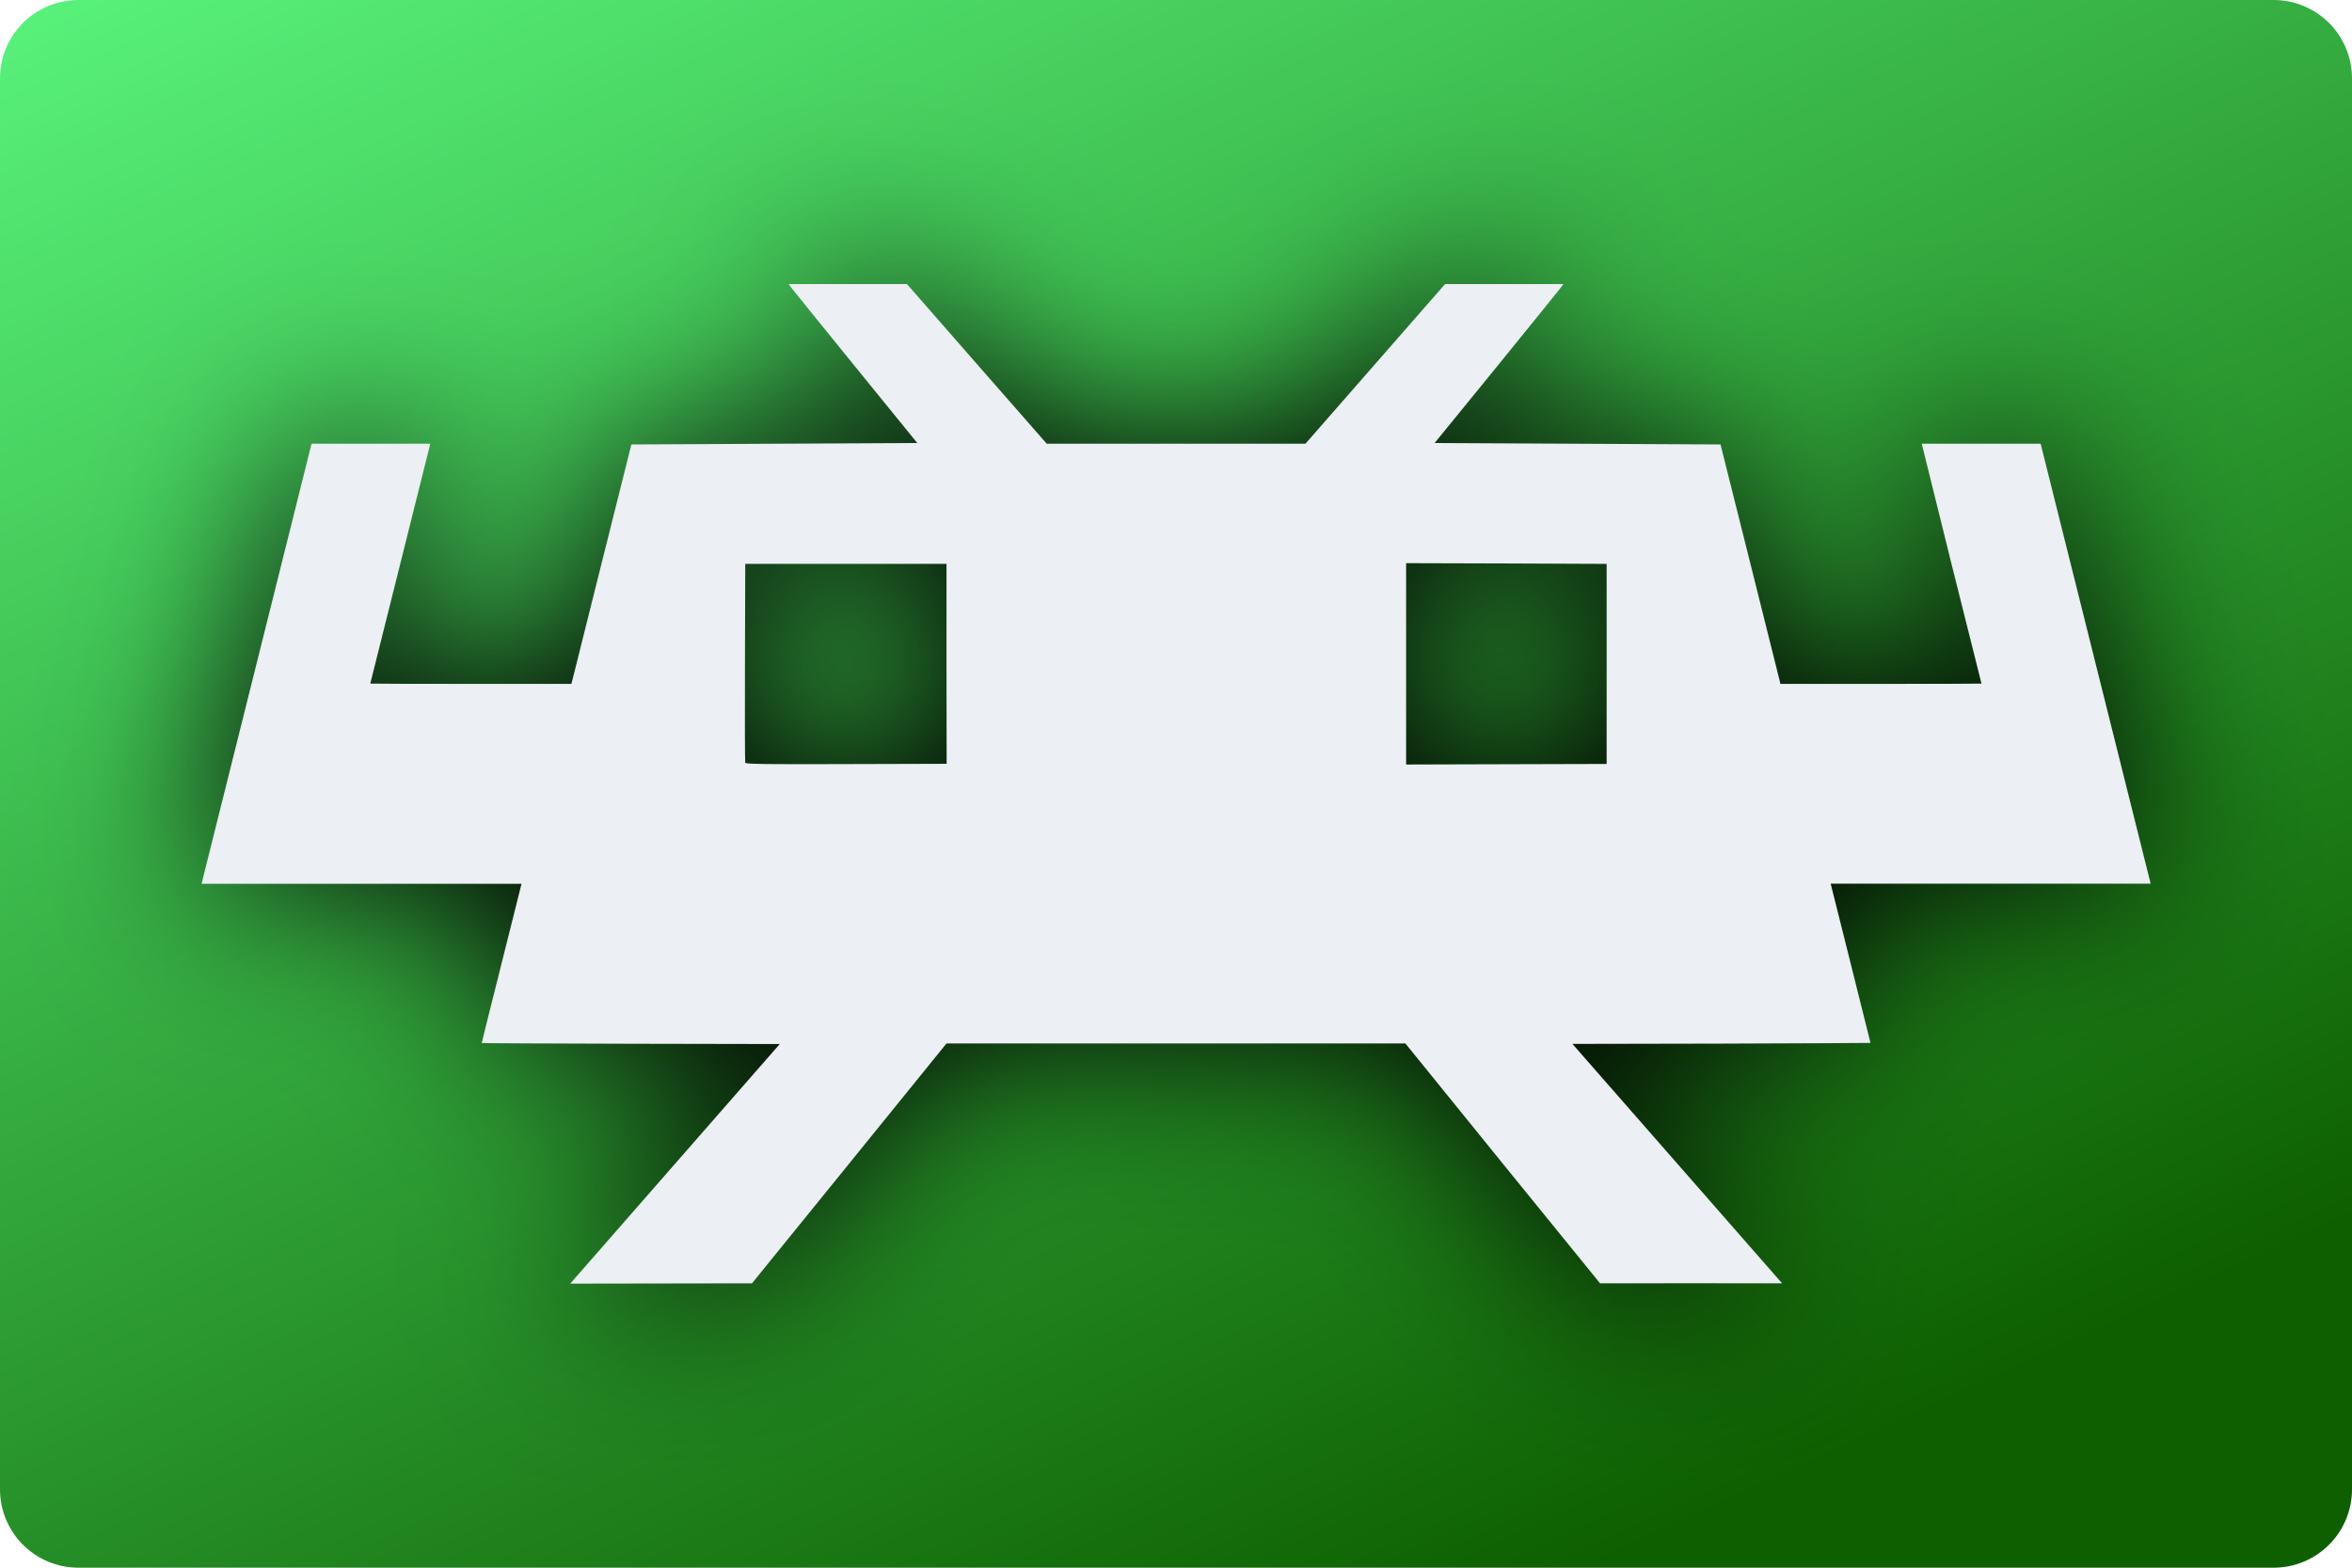
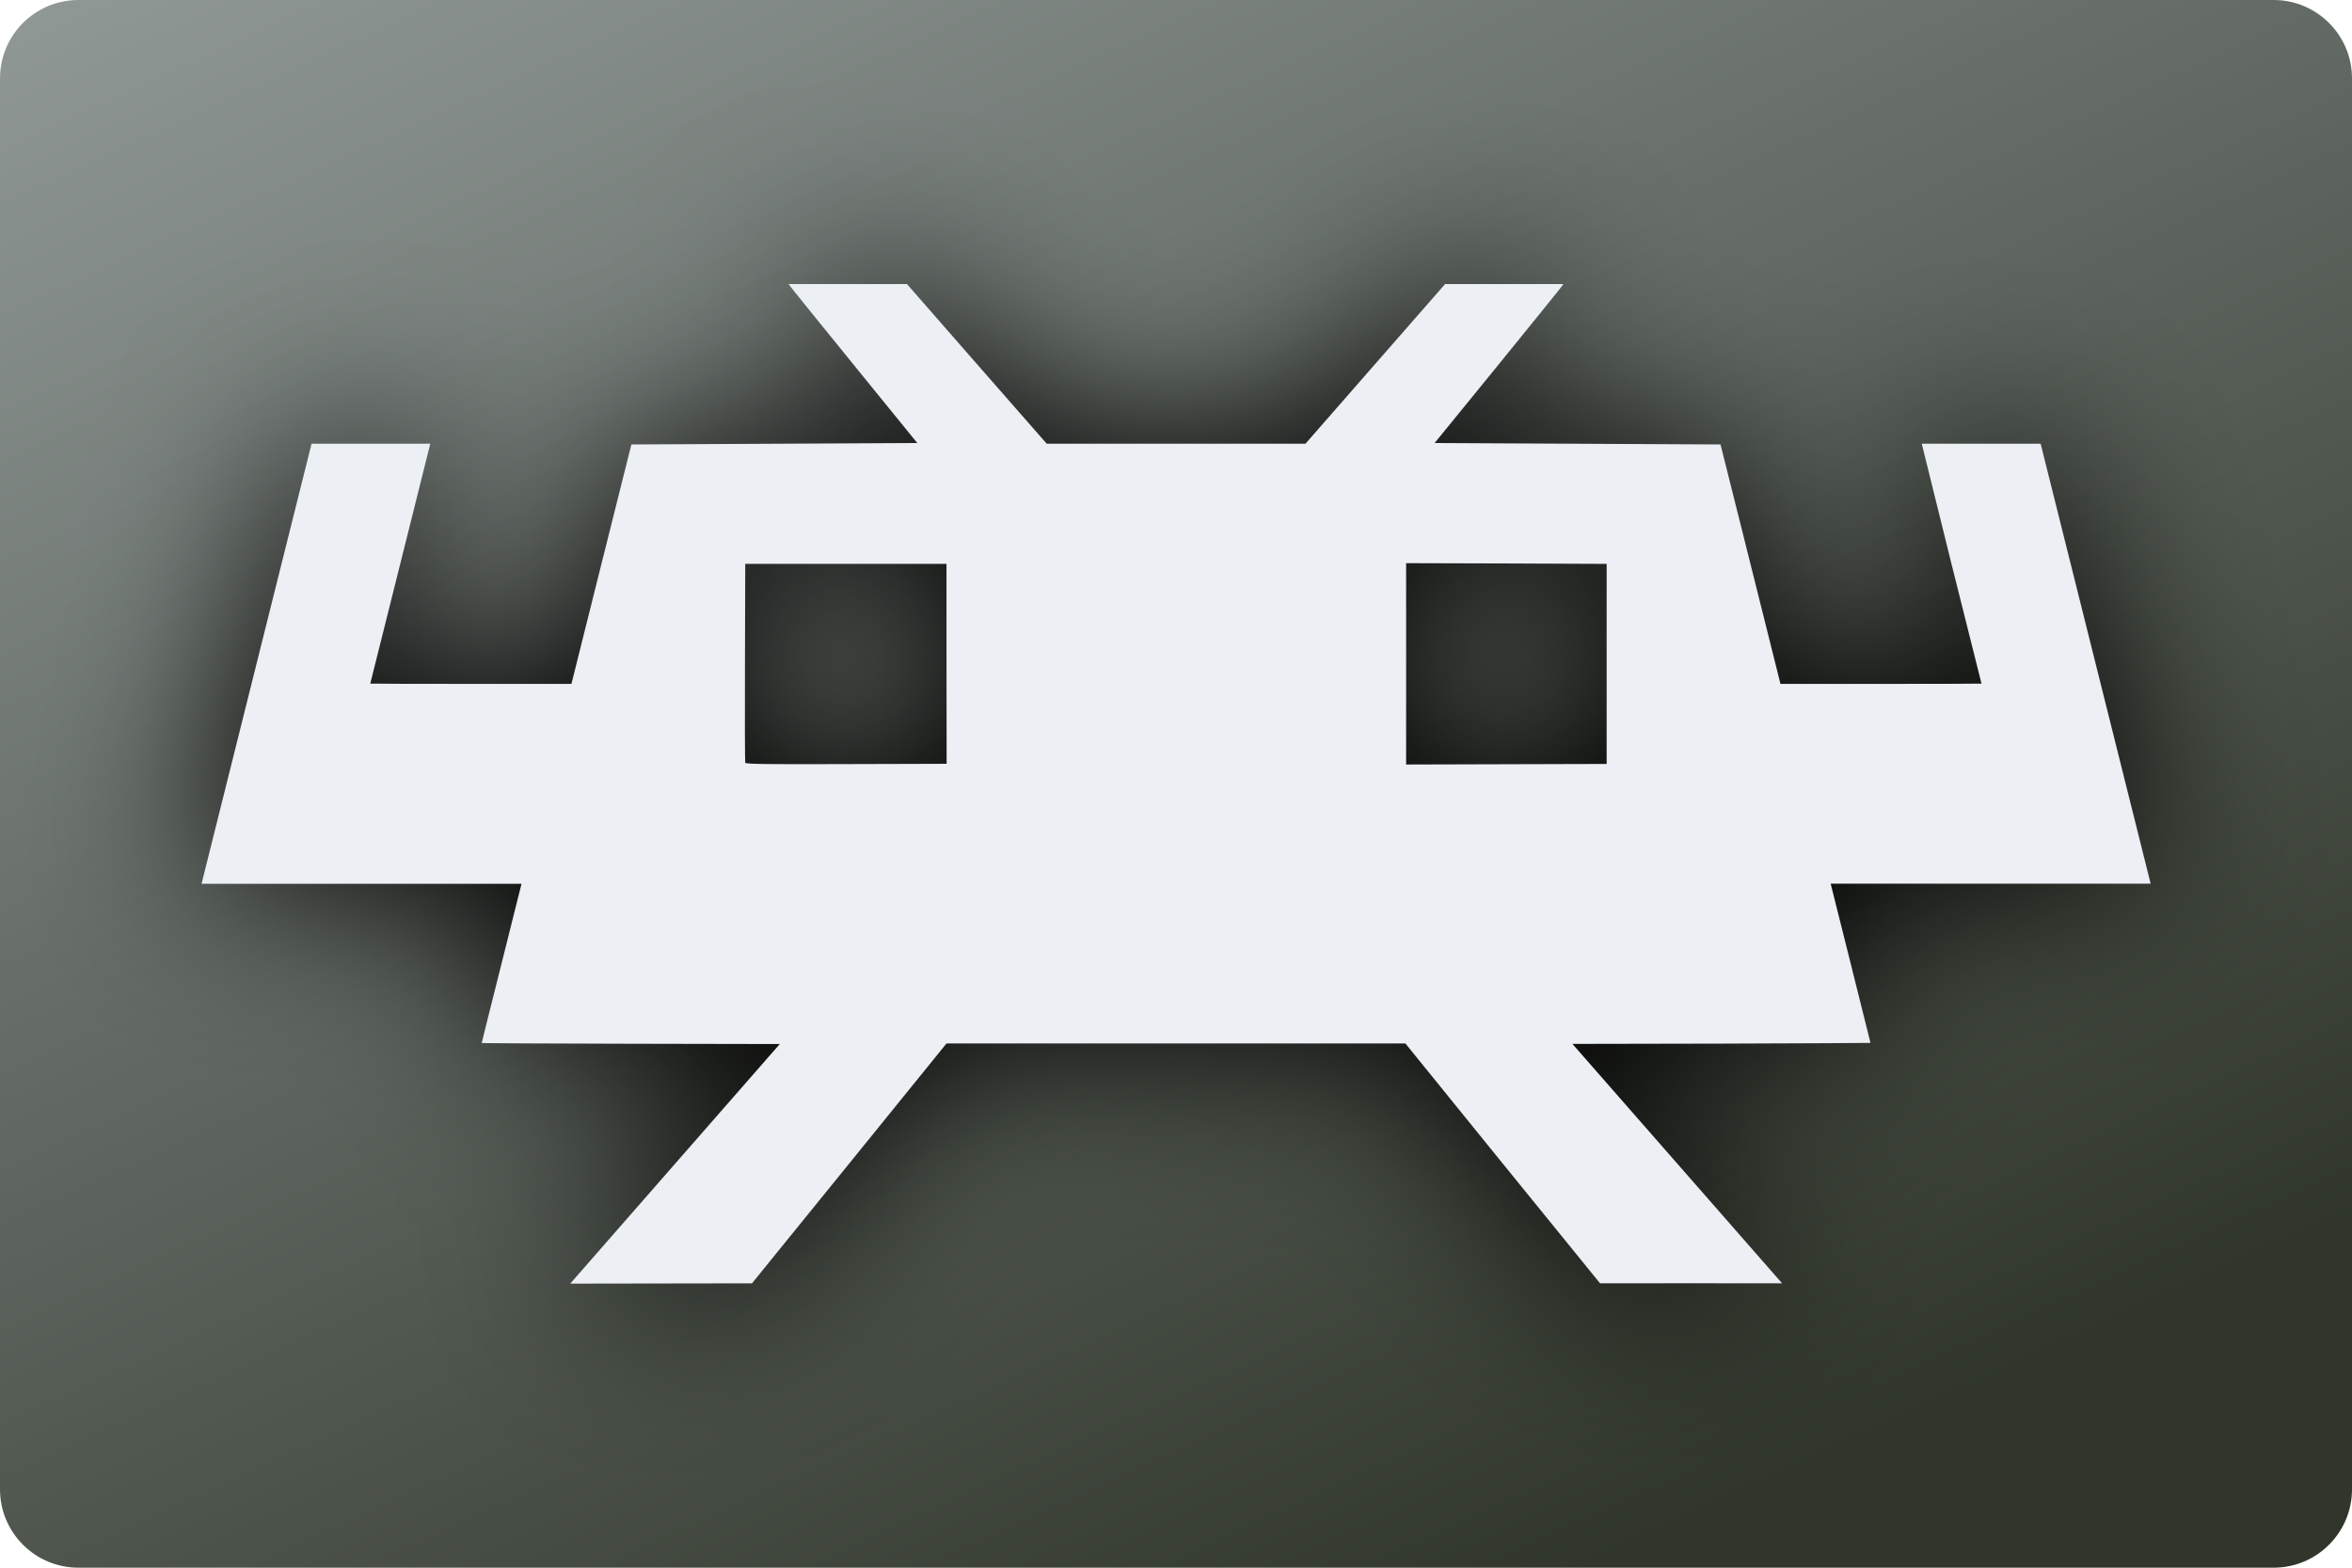
<svg xmlns="http://www.w3.org/2000/svg" width="480" height="320" version="1.1" viewBox="0 0 480 320" xml:space="preserve" id="svg2">
  <defs id="defs2">
    <linearGradient id="a" x1="88.311" x2="73.64" y1="80.864" y2="-11.976" gradientTransform="scale(3.7795)" gradientUnits="userSpaceOnUse">
      <stop offset="0" id="stop1" />
      <stop stop-color="#0d52bf" offset="1" id="stop2" />
    </linearGradient>
    <linearGradient id="a-8" x1="47.767" x2="98.831" y1="-32.295" y2="78.758" gradientTransform="scale(3.7795)" gradientUnits="userSpaceOnUse">
-       <stop stop-color="#3689e6" offset="0" id="stop1-8" style="stop-color:#5fff86;stop-opacity:1;" />
-       <stop stop-color="#0e141f" offset="1" id="stop2-2" style="stop-color:#0e5f00;stop-opacity:1;" />
+       <stop stop-color="#3689e6" offset="0" id="stop1-8" style="stop-color:#99a1a0;stop-opacity:1;" />
+       <stop stop-color="#0e141f" offset="1" id="stop2-2" style="stop-color:#30362b;stop-opacity:1;" />
    </linearGradient>
    <filter style="color-interpolation-filters:sRGB" id="filter19773" x="-0.109" width="1.218" y="-0.212" height="1.425">
      <feGaussianBlur stdDeviation="0.618" id="feGaussianBlur19775" />
    </filter>
  </defs>
  <g id="g2" style="display:inline">
    <rect width="480" height="320" ry="16" fill="url(#a)" id="rect2-4" style="fill:url(#a-8)" x="0" y="0" />
  </g>
  <g id="g6" transform="matrix(29.23111,0,0,29.23111,1455.194,453.2532)">
    <path style="display:inline;fill:#000000;fill-opacity:1;stroke:#c0c0c0;stroke-width:0;stroke-miterlimit:4;stroke-dasharray:none;stroke-opacity:1;filter:url(#filter19773)" d="M 7.085,9.004 7.817,8.167 6.776,8.165 C 6.204,8.164 5.735,8.161 5.736,8.16 5.736,8.159 5.798,7.908 5.875,7.603 L 6.014,7.048 H 4.897 3.78 L 4.164,5.511 4.548,3.975 H 4.963 5.377 L 5.168,4.811 C 5.053,5.271 4.958,5.648 4.958,5.65 c -1.122e-4,0.001 0.316,0.002 0.702,0.002 h 0.702 l 0.007,-0.026 c 0.004,-0.014 0.098,-0.39 0.209,-0.836 L 6.781,3.98 7.78,3.975 8.778,3.971 8.347,3.441 C 8.111,3.15 7.908,2.9 7.898,2.886 l -0.019,-0.026 h 0.413 0.413 l 0.488,0.557 0.488,0.557 h 0.903 0.903 L 11.974,3.418 12.462,2.86 h 0.413 0.413 l -0.019,0.026 c -0.01,0.014 -0.213,0.264 -0.449,0.555 l -0.431,0.529 0.998,0.005 0.998,0.005 0.203,0.81 c 0.111,0.446 0.206,0.822 0.209,0.836 l 0.006,0.026 h 0.702 c 0.386,0 0.702,-9.261e-4 0.702,-0.002 -1.12e-4,-0.001 -0.095,-0.379 -0.21,-0.838 L 15.79,3.975 h 0.415 0.415 l 0.384,1.536 0.384,1.536 h -1.117 -1.117 l 0.139,0.555 c 0.076,0.305 0.139,0.556 0.139,0.557 1.1e-4,0.001 -0.468,0.003 -1.04,0.005 l -1.041,0.002 0.732,0.836 0.732,0.836 L 14.178,9.839 13.544,9.838 12.864,9.001 12.185,8.163 H 10.583 8.981 L 8.302,9.001 7.623,9.838 6.988,9.839 6.354,9.84 Z M 8.981,5.512 V 4.814 H 8.279 7.576 l -0.002,0.689 c -0.001,0.379 -4.498e-4,0.694 0.002,0.7 0.004,0.009 0.15,0.011 0.705,0.009 l 0.701,-0.002 z m 4.609,0 V 4.814 L 12.89,4.811 12.19,4.809 V 5.511 6.214 l 0.7,-0.002 0.7,-0.002 z" id="path30-0" transform="translate(-52.15527,-16.38222)" />
    <path style="display:inline;fill:#eceff4;fill-opacity:1;stroke:#c0c0c0;stroke-width:0;stroke-miterlimit:4;stroke-dasharray:none;stroke-opacity:1" d="M 7.085,9.004 7.817,8.167 6.776,8.165 C 6.204,8.164 5.735,8.161 5.736,8.16 5.736,8.159 5.798,7.908 5.875,7.603 L 6.014,7.048 H 4.897 3.78 L 4.164,5.511 4.548,3.975 H 4.963 5.377 L 5.168,4.811 C 5.053,5.271 4.958,5.648 4.958,5.65 c -1.122e-4,0.001 0.316,0.002 0.702,0.002 h 0.702 l 0.007,-0.026 c 0.004,-0.014 0.098,-0.39 0.209,-0.836 l 0.203,-0.81 0.998,-0.005 0.998,-0.005 L 8.347,3.441 C 8.111,3.15 7.908,2.9 7.898,2.886 l -0.019,-0.026 H 8.292 8.705 L 9.193,3.418 9.681,3.975 h 0.903 0.903 L 11.974,3.418 12.462,2.86 h 0.413 0.413 l -0.019,0.026 c -0.01,0.014 -0.213,0.264 -0.449,0.555 l -0.431,0.529 0.998,0.005 0.998,0.005 0.203,0.81 c 0.111,0.446 0.206,0.822 0.209,0.836 l 0.006,0.026 h 0.702 c 0.386,0 0.702,-9.28e-4 0.702,-0.002 -1.12e-4,-0.001 -0.095,-0.379 -0.21,-0.838 L 15.79,3.975 h 0.415 0.415 l 0.384,1.536 0.384,1.536 h -1.117 -1.117 l 0.139,0.555 c 0.076,0.305 0.139,0.556 0.139,0.557 1.1e-4,0.001 -0.468,0.003 -1.04,0.005 l -1.041,0.002 0.732,0.836 0.732,0.836 -0.635,-6.17e-4 L 13.544,9.838 12.864,9.001 12.185,8.163 H 10.583 8.981 L 8.302,9.001 7.623,9.838 6.988,9.839 6.354,9.84 Z M 8.981,5.512 V 4.814 H 8.279 7.576 l -0.002,0.689 c -0.001,0.379 -4.628e-4,0.694 0.002,0.7 0.004,0.009 0.15,0.011 0.705,0.009 l 0.701,-0.002 z m 4.609,0 V 4.814 L 12.89,4.811 12.19,4.809 v 0.703 0.703 l 0.7,-0.002 0.7,-0.002 z" id="path30" transform="translate(-52.15527,-16.38222)" />
  </g>
</svg>
